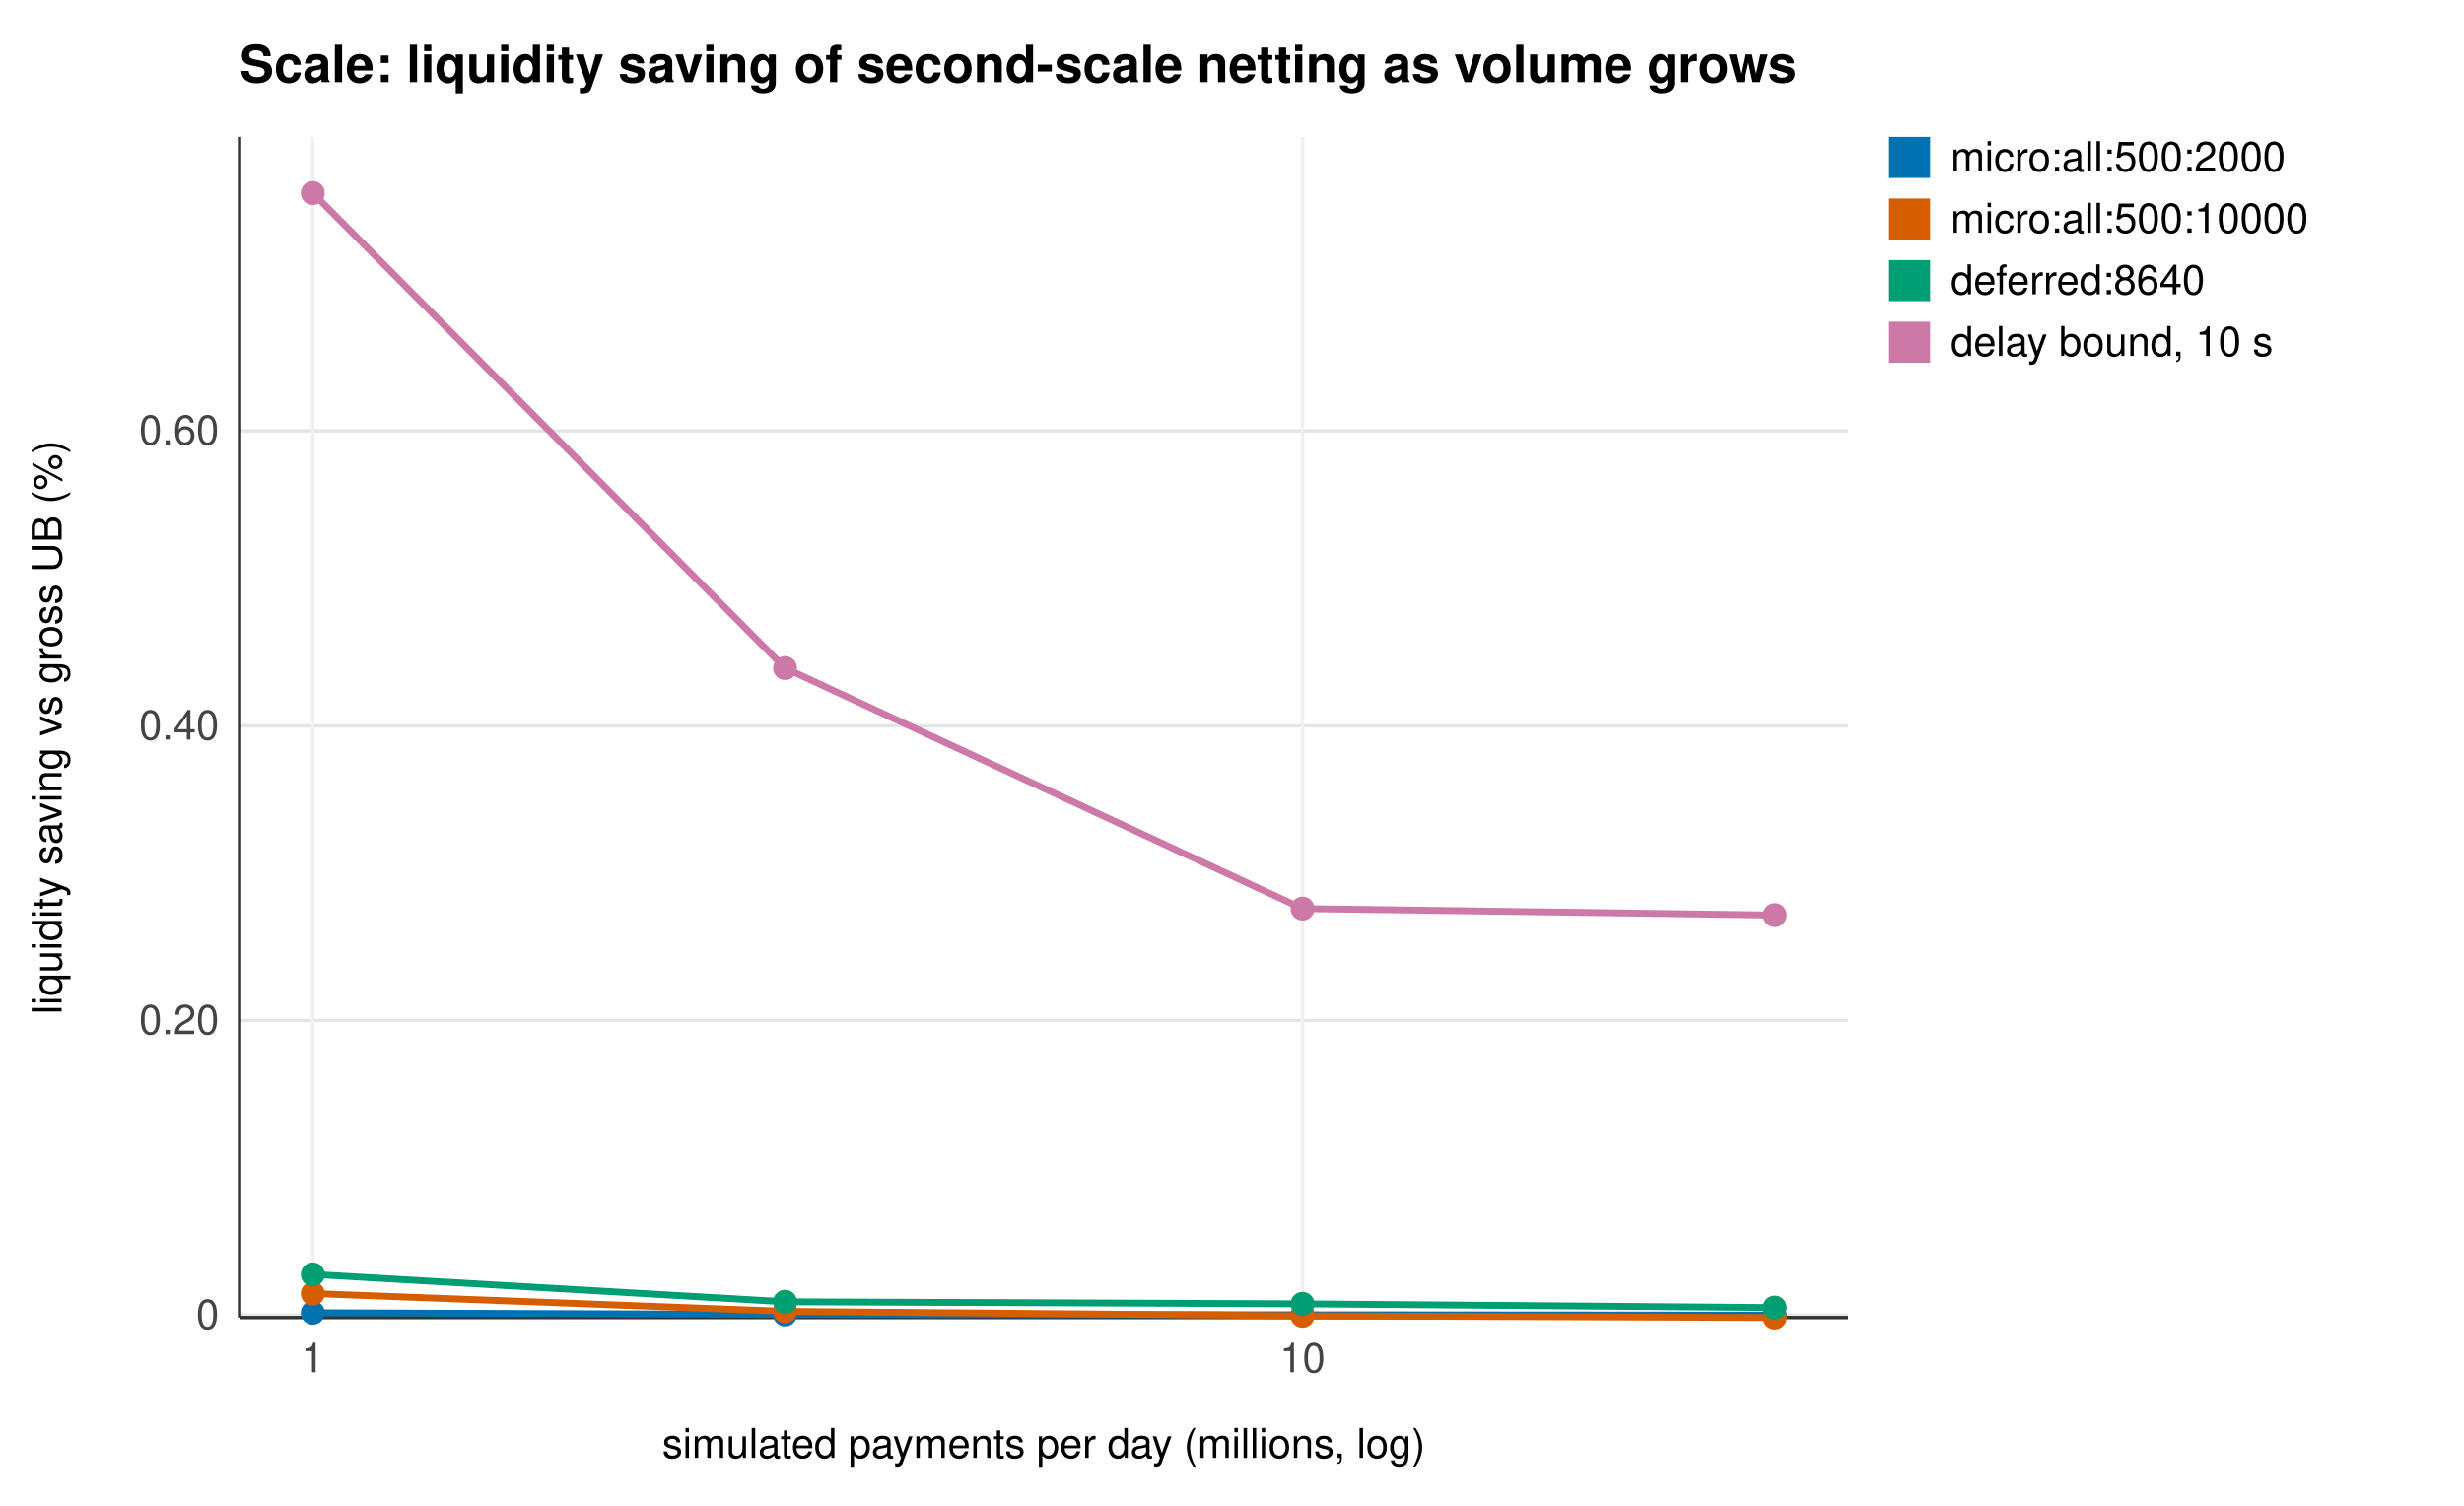
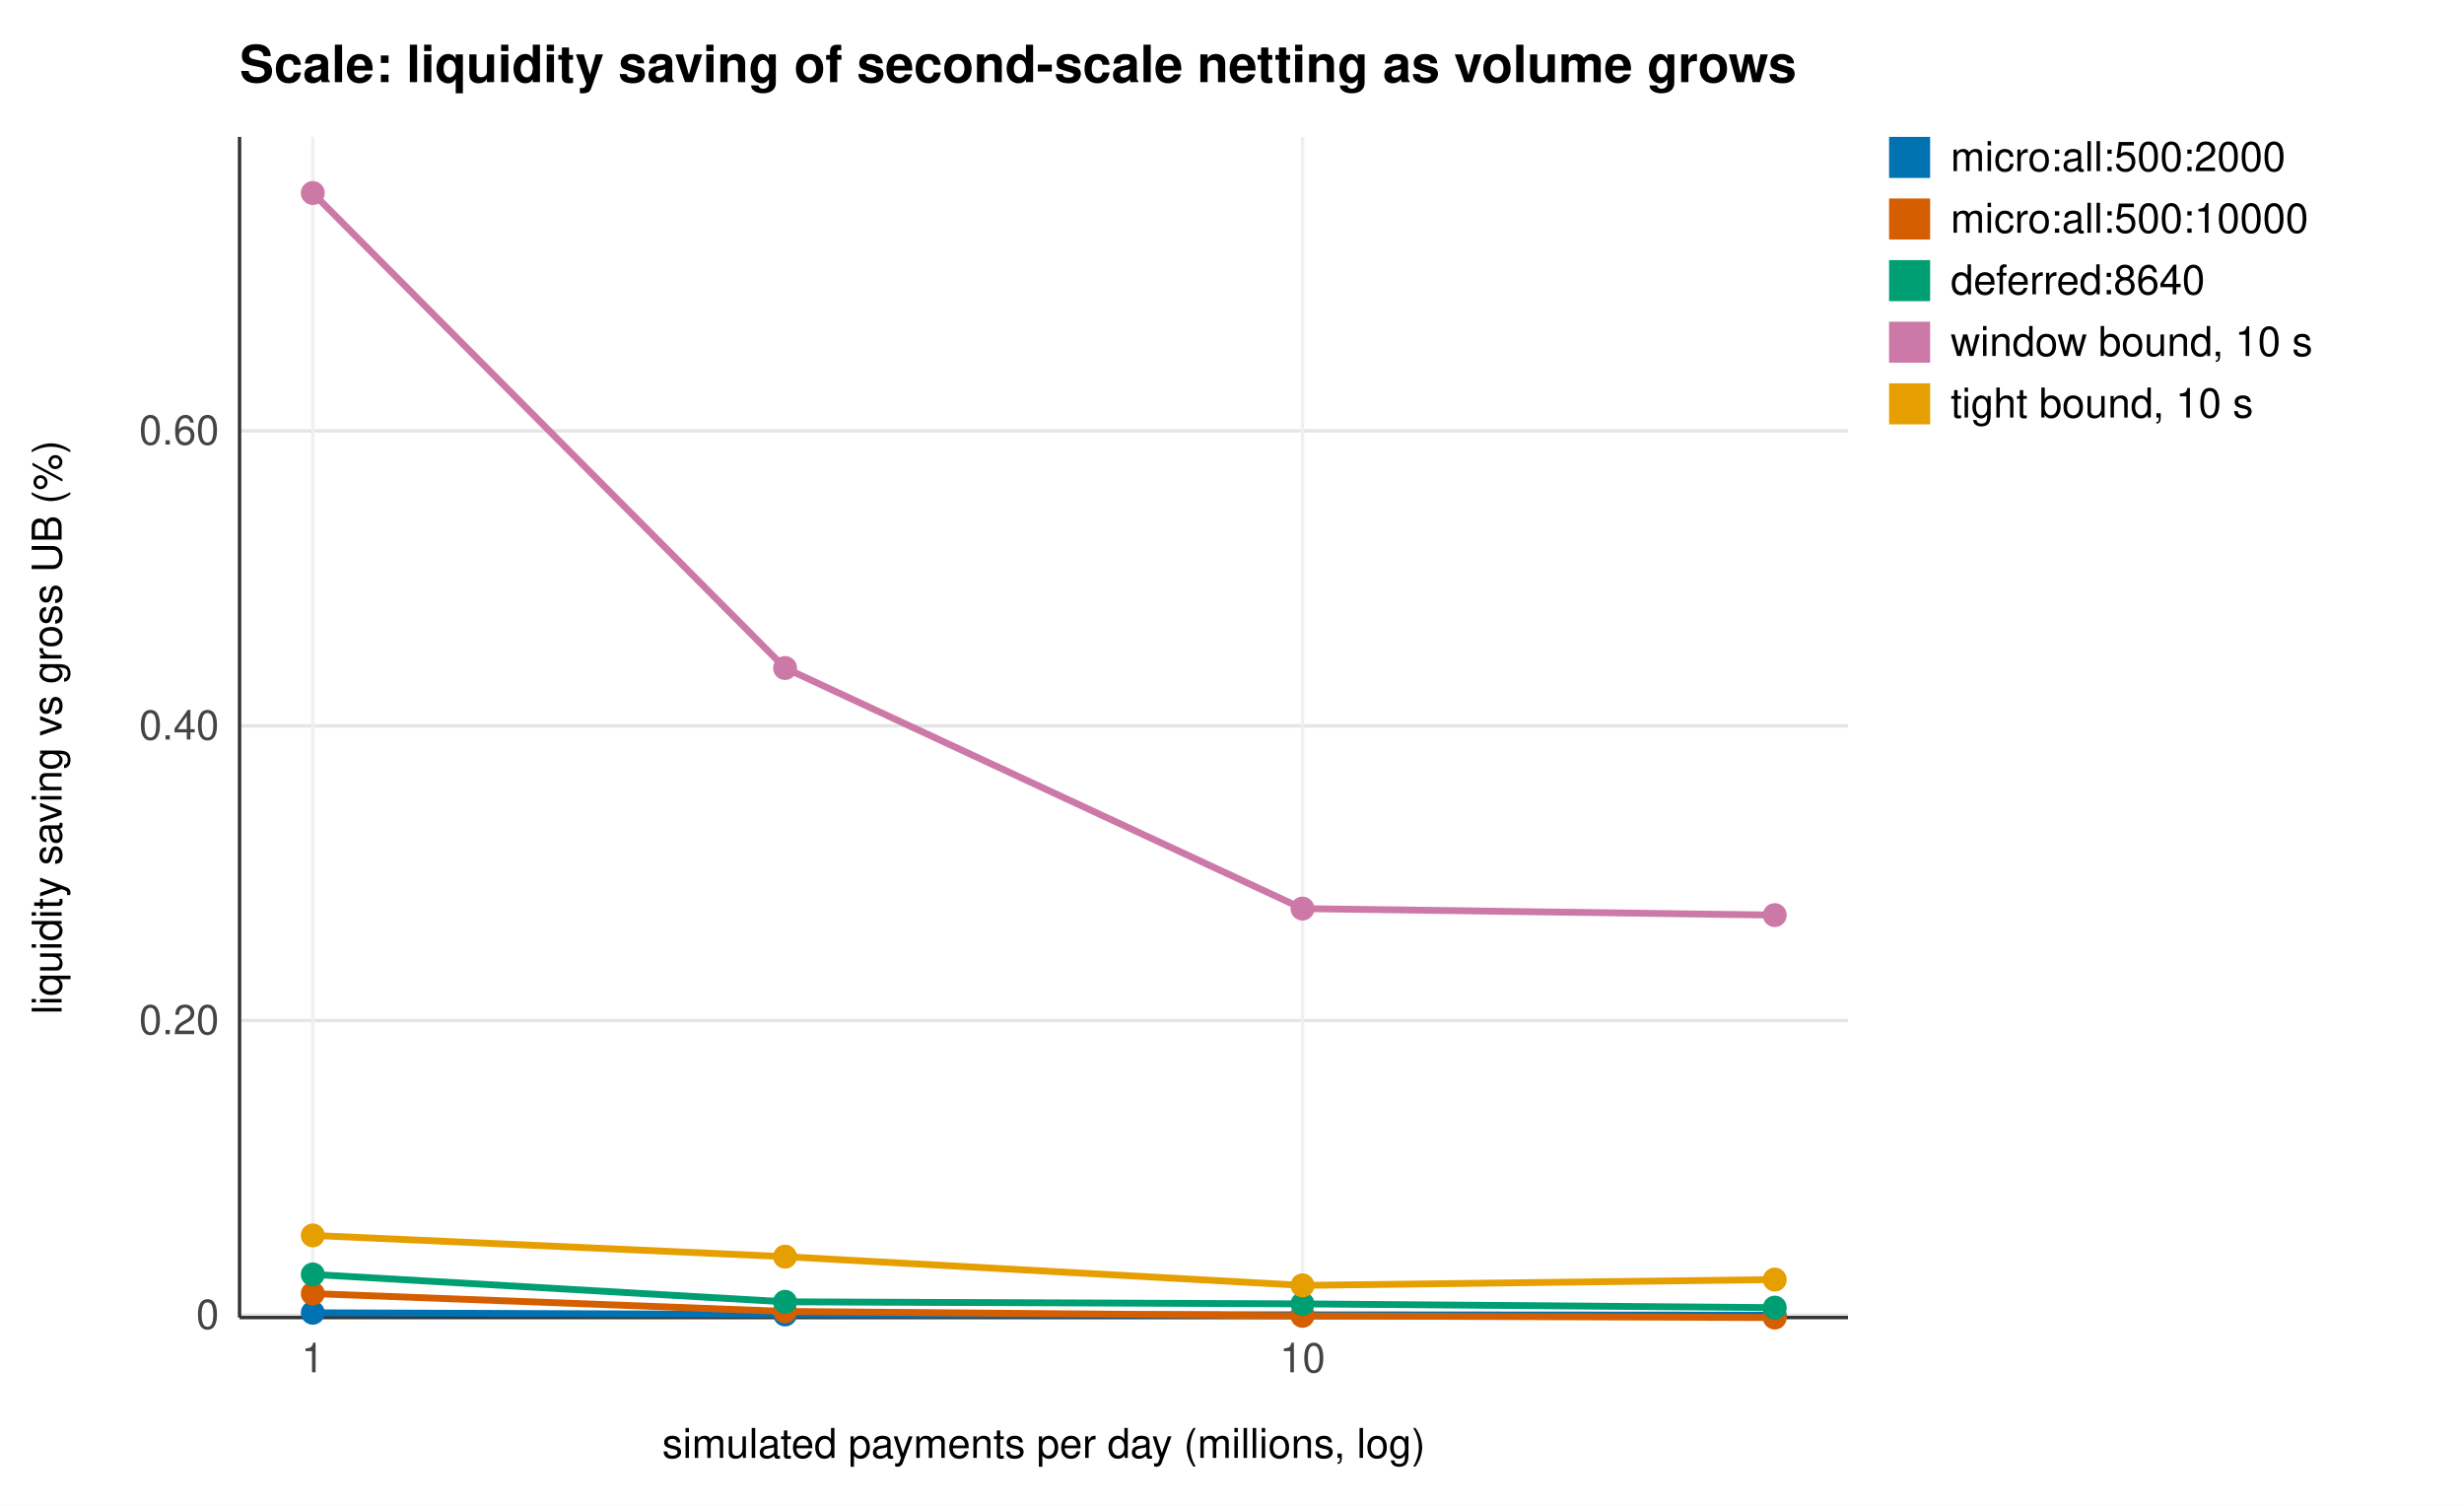
<svg xmlns="http://www.w3.org/2000/svg" viewBox="0 0 720 440" width="720" height="440" font-family="Helvetica, Arial, sans-serif" font-size="12">
  <rect width="100%" height="100%" fill="#ffffff" />
  <text x="70" y="24" font-size="15" font-weight="bold">Scale: liquidity saving of second-scale netting as volume grows</text>
  <line x1="70" y1="384.3" x2="540.0" y2="384.3" stroke="#e5e5e5" />
  <text x="64.0" y="388.3" text-anchor="end" fill="#444">0</text>
  <line x1="70" y1="298.2" x2="540.0" y2="298.2" stroke="#e5e5e5" />
  <text x="64.0" y="302.2" text-anchor="end" fill="#444">0.20</text>
  <line x1="70" y1="212.1" x2="540.0" y2="212.1" stroke="#e5e5e5" />
  <text x="64.0" y="216.1" text-anchor="end" fill="#444">0.40</text>
  <line x1="70" y1="125.9" x2="540.0" y2="125.9" stroke="#e5e5e5" />
  <text x="64.0" y="129.9" text-anchor="end" fill="#444">0.60</text>
  <line x1="91.4" y1="40" x2="91.4" y2="385.0" stroke="#f0f0f0" />
  <text x="91.4" y="401.0" text-anchor="middle" fill="#444">1</text>
  <line x1="380.6" y1="40" x2="380.6" y2="385.0" stroke="#f0f0f0" />
  <text x="380.6" y="401.0" text-anchor="middle" fill="#444">10</text>
  <line x1="70" y1="385.0" x2="540.0" y2="385.0" stroke="#333" />
  <line x1="70" y1="40" x2="70" y2="385.0" stroke="#333" />
  <text x="305.0" y="426.0" text-anchor="middle">simulated payments per day (millions, log)</text>
  <text transform="translate(18,212.5) rotate(-90)" text-anchor="middle">liquidity saving vs gross UB (%)</text>
  <polyline fill="none" stroke="#0072B2" stroke-width="2" points="91.4,383.6 229.4,384.1 380.6,384.2 518.6,384.3" />
  <circle cx="91.4" cy="383.6" r="3.5" fill="#0072B2" />
  <circle cx="229.4" cy="384.1" r="3.5" fill="#0072B2" />
  <circle cx="380.6" cy="384.2" r="3.5" fill="#0072B2" />
  <circle cx="518.6" cy="384.3" r="3.5" fill="#0072B2" />
  <rect x="552.0" y="40.0" width="12" height="12" fill="#0072B2" />
  <text x="570.0" y="50.0">micro:all:500:2000</text>
  <polyline fill="none" stroke="#D55E00" stroke-width="2" points="91.4,378.0 229.4,383.2 380.6,384.5 518.6,385.0" />
  <circle cx="91.4" cy="378.0" r="3.5" fill="#D55E00" />
  <circle cx="229.4" cy="383.2" r="3.5" fill="#D55E00" />
  <circle cx="380.6" cy="384.5" r="3.5" fill="#D55E00" />
  <circle cx="518.6" cy="385.0" r="3.5" fill="#D55E00" />
  <rect x="552.0" y="58.0" width="12" height="12" fill="#D55E00" />
  <text x="570.0" y="68.0">micro:all:500:10000</text>
  <polyline fill="none" stroke="#009E73" stroke-width="2" points="91.4,372.4 229.4,380.4 380.6,381.0 518.6,382.1" />
  <circle cx="91.4" cy="372.4" r="3.5" fill="#009E73" />
  <circle cx="229.4" cy="380.4" r="3.5" fill="#009E73" />
  <circle cx="380.6" cy="381.0" r="3.5" fill="#009E73" />
  <circle cx="518.6" cy="382.1" r="3.5" fill="#009E73" />
  <rect x="552.0" y="76.0" width="12" height="12" fill="#009E73" />
  <text x="570.0" y="86.0">deferred:8640</text>
  <polyline fill="none" stroke="#CC79A7" stroke-width="2" points="91.4,56.4 229.4,195.2 380.6,265.5 518.6,267.4" />
  <circle cx="91.4" cy="56.4" r="3.5" fill="#CC79A7" />
  <circle cx="229.4" cy="195.2" r="3.5" fill="#CC79A7" />
  <circle cx="380.6" cy="265.5" r="3.5" fill="#CC79A7" />
  <circle cx="518.6" cy="267.4" r="3.5" fill="#CC79A7" />
  <rect x="552.0" y="94.0" width="12" height="12" fill="#CC79A7" />
-   <text x="570.0" y="104.0">delay bound, 10 s</text>
+   <text x="570.0" y="104.0">window bound, 10 s</text>
+   <polyline fill="none" stroke="#E69F00" stroke-width="2" points="91.4,361.0 229.4,367.2 380.6,375.6 518.6,373.9" />
+   <circle cx="91.4" cy="361.0" r="3.5" fill="#E69F00" />
+   <circle cx="229.4" cy="367.2" r="3.5" fill="#E69F00" />
+   <circle cx="380.6" cy="375.6" r="3.5" fill="#E69F00" />
+   <circle cx="518.6" cy="373.9" r="3.5" fill="#E69F00" />
+   <rect x="552.0" y="112.0" width="12" height="12" fill="#E69F00" />
+   <text x="570.0" y="122.0">tight bound, 10 s</text>
</svg>
